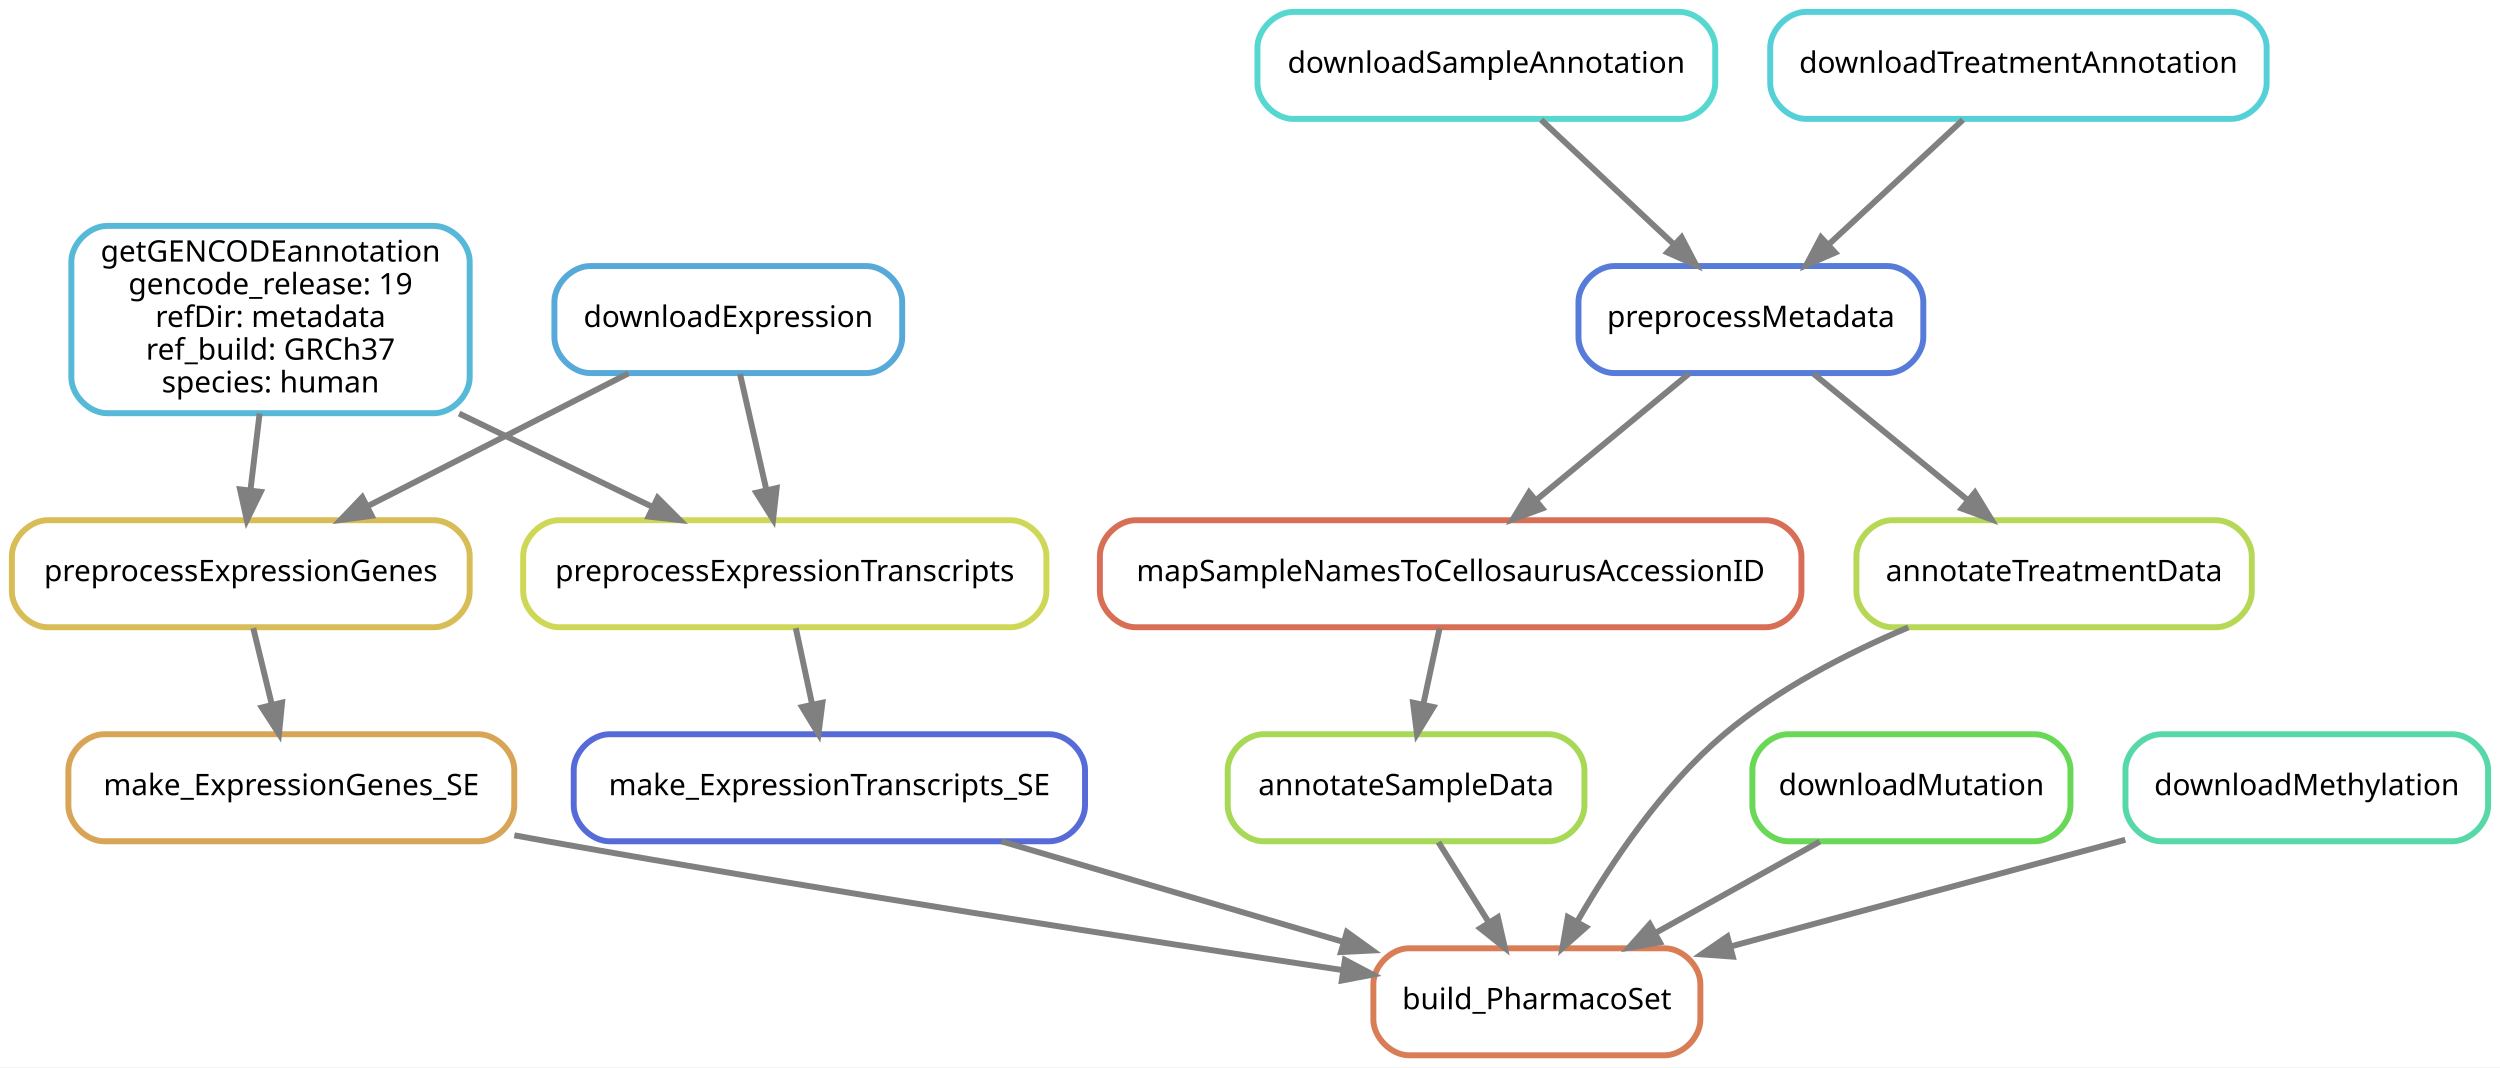
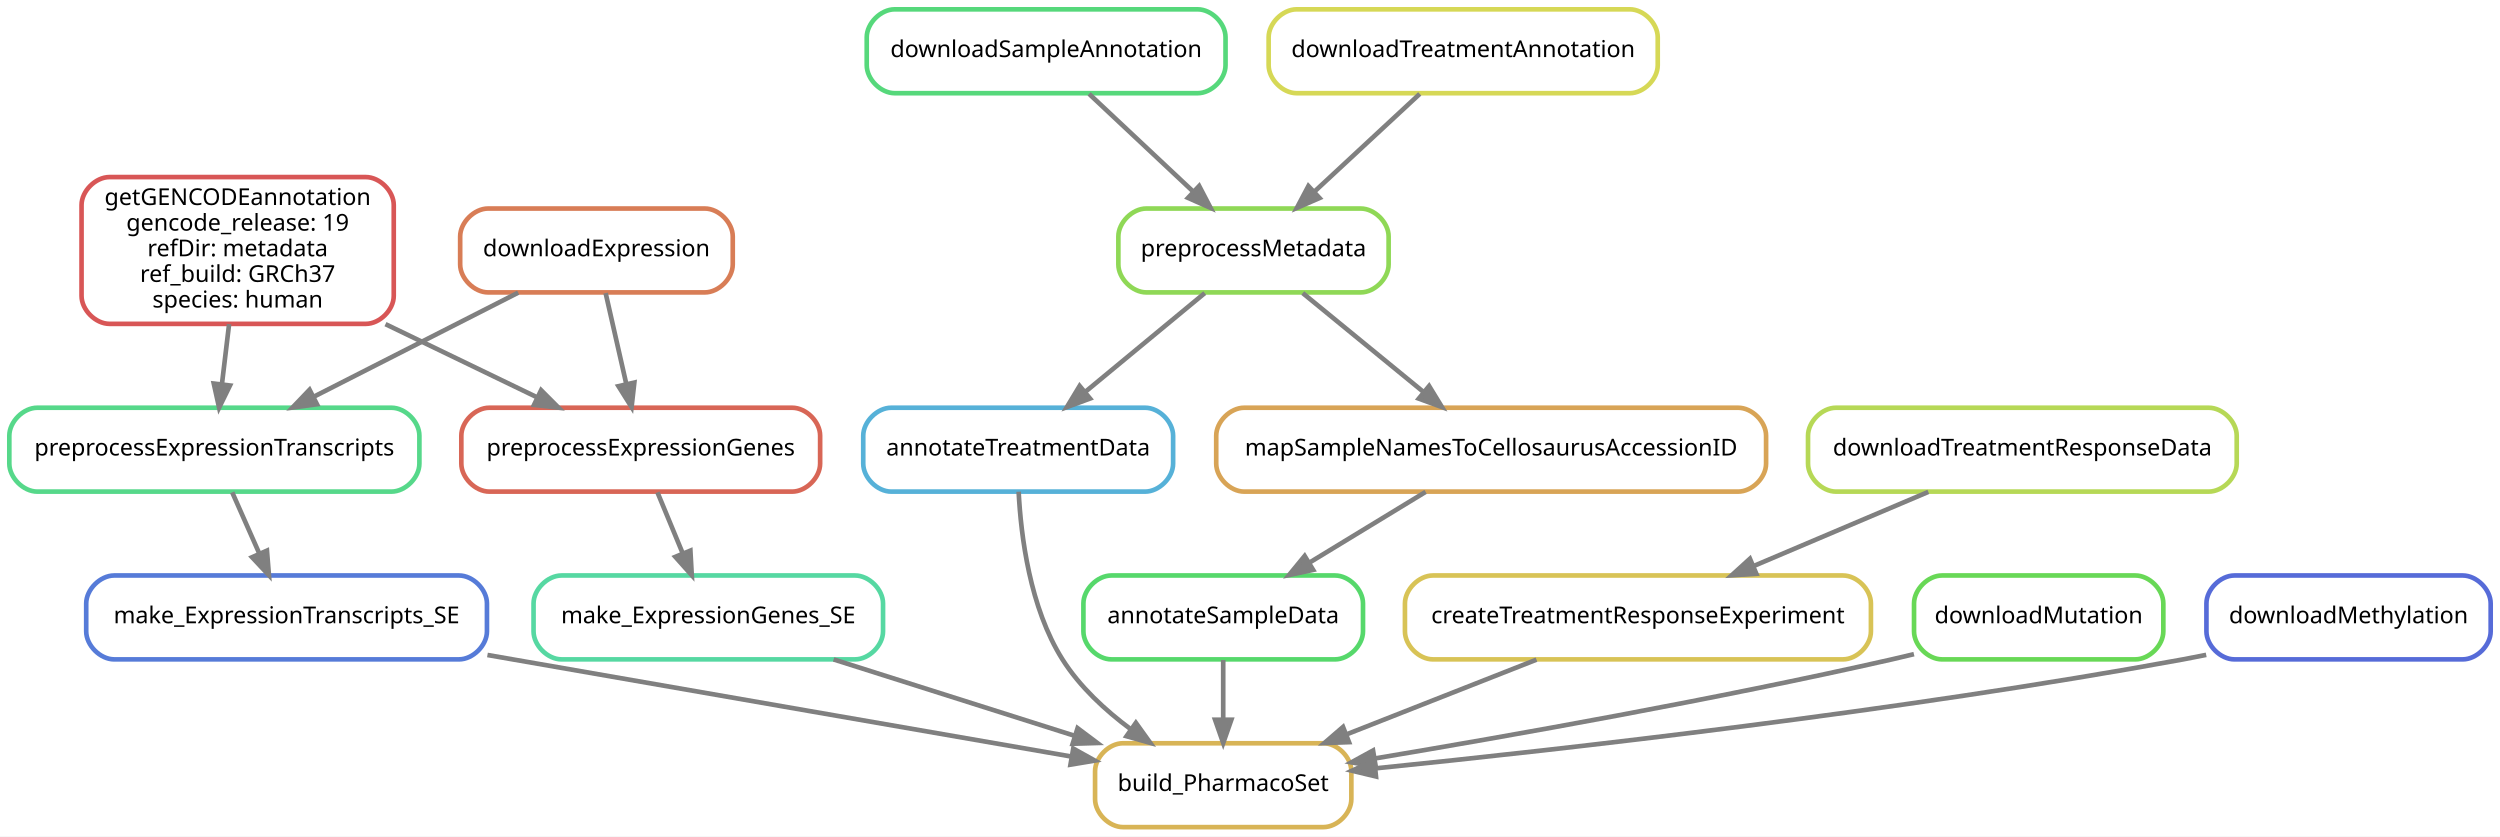
- <svg xmlns="http://www.w3.org/2000/svg" width="841pt" height="359pt" viewBox="0.00 0.00 841.00 359.00">
+ <svg xmlns="http://www.w3.org/2000/svg" width="1073pt" height="359pt" viewBox="0.00 0.00 1073.00 359.00">
  <g id="graph0" class="graph" transform="scale(1 1) rotate(0) translate(4 355)">
-     <polygon fill="white" stroke="transparent" points="-4,4 -4,-355 837,-355 837,4 -4,4" />
+     <polygon fill="white" stroke="transparent" points="-4,4 -4,-355 1069,-355 1069,4 -4,4" />
    <g id="node1" class="node">
-       <path fill="none" stroke="#d87d56" stroke-width="2" d="M556,-36C556,-36 470,-36 470,-36 464,-36 458,-30 458,-24 458,-24 458,-12 458,-12 458,-6 464,0 470,0 470,0 556,0 556,0 562,0 568,-6 568,-12 568,-12 568,-24 568,-24 568,-30 562,-36 556,-36" />
-       <text text-anchor="middle" x="513" y="-15.5" font-family="sans" font-size="10.00">build_PharmacoSet</text>
+       <path fill="none" stroke="#d8b456" stroke-width="2" d="M564,-36C564,-36 478,-36 478,-36 472,-36 466,-30 466,-24 466,-24 466,-12 466,-12 466,-6 472,0 478,0 478,0 564,0 564,0 570,0 576,-6 576,-12 576,-12 576,-24 576,-24 576,-30 570,-36 564,-36" />
+       <text text-anchor="middle" x="521" y="-15.5" font-family="sans" font-size="10.00">build_PharmacoSet</text>
    </g>
    <g id="node2" class="node">
-       <path fill="none" stroke="#d8a456" stroke-width="2" d="M157,-108C157,-108 31,-108 31,-108 25,-108 19,-102 19,-96 19,-96 19,-84 19,-84 19,-78 25,-72 31,-72 31,-72 157,-72 157,-72 163,-72 169,-78 169,-84 169,-84 169,-96 169,-96 169,-102 163,-108 157,-108" />
-       <text text-anchor="middle" x="94" y="-87.5" font-family="sans" font-size="10.00">make_ExpressionGenes_SE</text>
+       <path fill="none" stroke="#56d8a2" stroke-width="2" d="M363,-108C363,-108 237,-108 237,-108 231,-108 225,-102 225,-96 225,-96 225,-84 225,-84 225,-78 231,-72 237,-72 237,-72 363,-72 363,-72 369,-72 375,-78 375,-84 375,-84 375,-96 375,-96 375,-102 369,-108 363,-108" />
+       <text text-anchor="middle" x="300" y="-87.5" font-family="sans" font-size="10.00">make_ExpressionGenes_SE</text>
    </g>
    <g id="edge1" class="edge">
-       <path fill="none" stroke="grey" stroke-width="2" d="M169.01,-74C172.73,-73.31 176.4,-72.64 180,-72 272.78,-55.45 380.55,-38.76 447.78,-28.64" />
-       <polygon fill="grey" stroke="grey" stroke-width="2" points="448.43,-32.09 457.8,-27.14 447.39,-25.16 448.43,-32.09" />
+       <path fill="none" stroke="grey" stroke-width="2" d="M353.78,-71.97C384.93,-62.1 424.32,-49.62 457.05,-39.25" />
+       <polygon fill="grey" stroke="grey" stroke-width="2" points="458.5,-42.47 466.98,-36.11 456.39,-35.79 458.5,-42.47" />
    </g>
    <g id="node3" class="node">
-       <path fill="none" stroke="#d8bc56" stroke-width="2" d="M142,-180C142,-180 12,-180 12,-180 6,-180 0,-174 0,-168 0,-168 0,-156 0,-156 0,-150 6,-144 12,-144 12,-144 142,-144 142,-144 148,-144 154,-150 154,-156 154,-156 154,-168 154,-168 154,-174 148,-180 142,-180" />
-       <text text-anchor="middle" x="77" y="-159.5" font-family="sans" font-size="10.00">preprocessExpressionGenes</text>
+       <path fill="none" stroke="#d86656" stroke-width="2" d="M336,-180C336,-180 206,-180 206,-180 200,-180 194,-174 194,-168 194,-168 194,-156 194,-156 194,-150 200,-144 206,-144 206,-144 336,-144 336,-144 342,-144 348,-150 348,-156 348,-156 348,-168 348,-168 348,-174 342,-180 336,-180" />
+       <text text-anchor="middle" x="271" y="-159.5" font-family="sans" font-size="10.00">preprocessExpressionGenes</text>
+     </g>
+     <g id="edge8" class="edge">
+       <path fill="none" stroke="grey" stroke-width="2" d="M278.17,-143.7C281.43,-135.81 285.37,-126.3 289,-117.55" />
+       <polygon fill="grey" stroke="grey" stroke-width="2" points="292.32,-118.68 292.91,-108.1 285.85,-116 292.32,-118.68" />
+     </g>
+     <g id="node4" class="node">
+       <path fill="none" stroke="#d87d56" stroke-width="2" d="M298.5,-265.5C298.5,-265.5 205.5,-265.5 205.5,-265.5 199.5,-265.5 193.5,-259.5 193.5,-253.5 193.5,-253.5 193.5,-241.5 193.5,-241.5 193.5,-235.5 199.5,-229.5 205.5,-229.5 205.5,-229.5 298.5,-229.5 298.5,-229.5 304.5,-229.5 310.5,-235.5 310.5,-241.5 310.5,-241.5 310.5,-253.5 310.5,-253.5 310.5,-259.5 304.5,-265.5 298.5,-265.5" />
+       <text text-anchor="middle" x="252" y="-245" font-family="sans" font-size="10.00">downloadExpression</text>
+     </g>
+     <g id="edge9" class="edge">
+       <path fill="none" stroke="grey" stroke-width="2" d="M255.94,-229.2C258.48,-218 261.86,-203.19 264.76,-190.41" />
+       <polygon fill="grey" stroke="grey" stroke-width="2" points="268.26,-190.81 267.07,-180.28 261.44,-189.25 268.26,-190.81" />
+     </g>
+     <g id="node7" class="node">
+       <path fill="none" stroke="#56d88a" stroke-width="2" d="M164,-180C164,-180 12,-180 12,-180 6,-180 0,-174 0,-168 0,-168 0,-156 0,-156 0,-150 6,-144 12,-144 12,-144 164,-144 164,-144 170,-144 176,-150 176,-156 176,-156 176,-168 176,-168 176,-174 170,-180 164,-180" />
+       <text text-anchor="middle" x="88" y="-159.5" font-family="sans" font-size="10.00">preprocessExpressionTranscripts</text>
+     </g>
+     <g id="edge12" class="edge">
+       <path fill="none" stroke="grey" stroke-width="2" d="M218.42,-229.4C192.99,-216.46 157.89,-198.58 130.5,-184.64" />
+       <polygon fill="grey" stroke="grey" stroke-width="2" points="132.04,-181.49 121.54,-180.08 128.86,-187.73 132.04,-181.49" />
+     </g>
+     <g id="node5" class="node">
+       <path fill="none" stroke="#d85656" stroke-width="2" d="M153,-279C153,-279 43,-279 43,-279 37,-279 31,-273 31,-267 31,-267 31,-228 31,-228 31,-222 37,-216 43,-216 43,-216 153,-216 153,-216 159,-216 165,-222 165,-228 165,-228 165,-267 165,-267 165,-273 159,-279 153,-279" />
+       <text text-anchor="middle" x="98" y="-267" font-family="sans" font-size="10.00">getGENCODEannotation</text>
+       <text text-anchor="middle" x="98" y="-256" font-family="sans" font-size="10.00">gencode_release: 19</text>
+       <text text-anchor="middle" x="98" y="-245" font-family="sans" font-size="10.00">refDir: metadata</text>
+       <text text-anchor="middle" x="98" y="-234" font-family="sans" font-size="10.00">ref_build: GRCh37</text>
+       <text text-anchor="middle" x="98" y="-223" font-family="sans" font-size="10.00">species: human</text>
+     </g>
+     <g id="edge10" class="edge">
+       <path fill="none" stroke="grey" stroke-width="2" d="M161.44,-215.88C183.08,-205.43 206.8,-193.98 226.62,-184.42" />
+       <polygon fill="grey" stroke="grey" stroke-width="2" points="228.24,-187.53 235.72,-180.03 225.2,-181.22 228.24,-187.53" />
+     </g>
+     <g id="edge13" class="edge">
+       <path fill="none" stroke="grey" stroke-width="2" d="M94.33,-215.88C93.33,-207.47 92.24,-198.4 91.26,-190.19" />
+       <polygon fill="grey" stroke="grey" stroke-width="2" points="94.7,-189.54 90.04,-180.03 87.75,-190.37 94.7,-189.54" />
+     </g>
+     <g id="node6" class="node">
+       <path fill="none" stroke="#567bd8" stroke-width="2" d="M193,-108C193,-108 45,-108 45,-108 39,-108 33,-102 33,-96 33,-96 33,-84 33,-84 33,-78 39,-72 45,-72 45,-72 193,-72 193,-72 199,-72 205,-78 205,-84 205,-84 205,-96 205,-96 205,-102 199,-108 193,-108" />
+       <text text-anchor="middle" x="119" y="-87.5" font-family="sans" font-size="10.00">make_ExpressionTranscripts_SE</text>
+     </g>
+     <g id="edge2" class="edge">
+       <path fill="none" stroke="grey" stroke-width="2" d="M205.21,-73.88C208.85,-73.25 212.46,-72.62 216,-72 298.75,-57.56 394.15,-41 455.9,-30.28" />
+       <polygon fill="grey" stroke="grey" stroke-width="2" points="456.64,-33.71 465.9,-28.55 455.45,-26.81 456.64,-33.71" />
+     </g>
+     <g id="edge11" class="edge">
+       <path fill="none" stroke="grey" stroke-width="2" d="M95.66,-143.7C99.19,-135.73 103.46,-126.1 107.37,-117.26" />
+       <polygon fill="grey" stroke="grey" stroke-width="2" points="110.58,-118.67 111.43,-108.1 104.18,-115.83 110.58,-118.67" />
+     </g>
+     <g id="node8" class="node">
+       <path fill="none" stroke="#56d86b" stroke-width="2" d="M569,-108C569,-108 473,-108 473,-108 467,-108 461,-102 461,-96 461,-96 461,-84 461,-84 461,-78 467,-72 473,-72 473,-72 569,-72 569,-72 575,-72 581,-78 581,-84 581,-84 581,-96 581,-96 581,-102 575,-108 569,-108" />
+       <text text-anchor="middle" x="521" y="-87.5" font-family="sans" font-size="10.00">annotateSampleData</text>
+     </g>
+     <g id="edge3" class="edge">
+       <path fill="none" stroke="grey" stroke-width="2" d="M521,-71.7C521,-63.98 521,-54.71 521,-46.11" />
+       <polygon fill="grey" stroke="grey" stroke-width="2" points="524.5,-46.1 521,-36.1 517.5,-46.1 524.5,-46.1" />
+     </g>
+     <g id="node9" class="node">
+       <path fill="none" stroke="#d8a456" stroke-width="2" d="M742,-180C742,-180 530,-180 530,-180 524,-180 518,-174 518,-168 518,-168 518,-156 518,-156 518,-150 524,-144 530,-144 530,-144 742,-144 742,-144 748,-144 754,-150 754,-156 754,-156 754,-168 754,-168 754,-174 748,-180 742,-180" />
+       <text text-anchor="middle" x="636" y="-159.5" font-family="sans" font-size="10.00">mapSampleNamesToCellosaurusAccessionID</text>
+     </g>
+     <g id="edge14" class="edge">
+       <path fill="none" stroke="grey" stroke-width="2" d="M607.87,-143.88C592.83,-134.72 574.13,-123.34 557.94,-113.48" />
+       <polygon fill="grey" stroke="grey" stroke-width="2" points="559.6,-110.4 549.24,-108.19 555.96,-116.38 559.6,-110.4" />
+     </g>
+     <g id="node10" class="node">
+       <path fill="none" stroke="#8fd856" stroke-width="2" d="M580,-265.5C580,-265.5 488,-265.5 488,-265.5 482,-265.5 476,-259.5 476,-253.5 476,-253.5 476,-241.5 476,-241.5 476,-235.5 482,-229.5 488,-229.5 488,-229.5 580,-229.5 580,-229.5 586,-229.5 592,-235.5 592,-241.5 592,-241.5 592,-253.5 592,-253.5 592,-259.5 586,-265.5 580,-265.5" />
+       <text text-anchor="middle" x="534" y="-245" font-family="sans" font-size="10.00">preprocessMetadata</text>
+     </g>
+     <g id="edge15" class="edge">
+       <path fill="none" stroke="grey" stroke-width="2" d="M555.13,-229.2C570.18,-216.88 590.58,-200.19 607.12,-186.64" />
+       <polygon fill="grey" stroke="grey" stroke-width="2" points="609.37,-189.32 614.89,-180.28 604.94,-183.91 609.37,-189.32" />
+     </g>
+     <g id="node13" class="node">
+       <path fill="none" stroke="#56b1d8" stroke-width="2" d="M487.5,-180C487.5,-180 378.5,-180 378.5,-180 372.5,-180 366.5,-174 366.5,-168 366.5,-168 366.5,-156 366.5,-156 366.5,-150 372.5,-144 378.5,-144 378.5,-144 487.5,-144 487.5,-144 493.5,-144 499.5,-150 499.5,-156 499.5,-156 499.5,-168 499.5,-168 499.5,-174 493.5,-180 487.5,-180" />
+       <text text-anchor="middle" x="433" y="-159.5" font-family="sans" font-size="10.00">annotateTreatmentData</text>
+     </g>
+     <g id="edge18" class="edge">
+       <path fill="none" stroke="grey" stroke-width="2" d="M513.07,-229.2C498.31,-217 478.35,-200.49 462.04,-187.01" />
+       <polygon fill="grey" stroke="grey" stroke-width="2" points="463.84,-183.95 453.9,-180.28 459.38,-189.35 463.84,-183.95" />
+     </g>
+     <g id="node11" class="node">
+       <path fill="none" stroke="#56d87b" stroke-width="2" d="M510,-351C510,-351 380,-351 380,-351 374,-351 368,-345 368,-339 368,-339 368,-327 368,-327 368,-321 374,-315 380,-315 380,-315 510,-315 510,-315 516,-315 522,-321 522,-327 522,-327 522,-339 522,-339 522,-345 516,-351 510,-351" />
+       <text text-anchor="middle" x="445" y="-330.5" font-family="sans" font-size="10.00">downloadSampleAnnotation</text>
+     </g>
+     <g id="edge16" class="edge">
+       <path fill="none" stroke="grey" stroke-width="2" d="M463.44,-314.7C476.33,-302.61 493.72,-286.29 508.01,-272.88" />
+       <polygon fill="grey" stroke="grey" stroke-width="2" points="510.68,-275.17 515.58,-265.78 505.9,-270.07 510.68,-275.17" />
+     </g>
+     <g id="node12" class="node">
+       <path fill="none" stroke="#d6d856" stroke-width="2" d="M695.5,-351C695.5,-351 552.5,-351 552.5,-351 546.5,-351 540.5,-345 540.5,-339 540.5,-339 540.5,-327 540.5,-327 540.5,-321 546.5,-315 552.5,-315 552.5,-315 695.5,-315 695.5,-315 701.5,-315 707.5,-321 707.5,-327 707.5,-327 707.5,-339 707.5,-339 707.5,-345 701.5,-351 695.5,-351" />
+       <text text-anchor="middle" x="624" y="-330.5" font-family="sans" font-size="10.00">downloadTreatmentAnnotation</text>
+     </g>
+     <g id="edge17" class="edge">
+       <path fill="none" stroke="grey" stroke-width="2" d="M605.35,-314.7C592.32,-302.61 574.73,-286.29 560.28,-272.88" />
+       <polygon fill="grey" stroke="grey" stroke-width="2" points="562.34,-270.01 552.62,-265.78 557.57,-275.15 562.34,-270.01" />
+     </g>
+     <g id="edge4" class="edge">
+       <path fill="none" stroke="grey" stroke-width="2" d="M433.2,-143.96C434.17,-125.02 438,-94.18 452,-72 459.39,-60.29 470.33,-50.18 481.33,-42.01" />
+       <polygon fill="grey" stroke="grey" stroke-width="2" points="483.52,-44.76 489.7,-36.15 479.5,-39.02 483.52,-44.76" />
+     </g>
+     <g id="node14" class="node">
+       <path fill="none" stroke="#d8c356" stroke-width="2" d="M787,-108C787,-108 611,-108 611,-108 605,-108 599,-102 599,-96 599,-96 599,-84 599,-84 599,-78 605,-72 611,-72 611,-72 787,-72 787,-72 793,-72 799,-78 799,-84 799,-84 799,-96 799,-96 799,-102 793,-108 787,-108" />
+       <text text-anchor="middle" x="699" y="-87.5" font-family="sans" font-size="10.00">createTreatmentResponseExperiment</text>
+     </g>
+     <g id="edge5" class="edge">
+       <path fill="none" stroke="grey" stroke-width="2" d="M655.46,-71.88C630.8,-62.18 599.78,-49.98 573.75,-39.74" />
+       <polygon fill="grey" stroke="grey" stroke-width="2" points="574.99,-36.47 564.4,-36.07 572.43,-42.99 574.99,-36.47" />
+     </g>
+     <g id="node15" class="node">
+       <path fill="none" stroke="#b6d856" stroke-width="2" d="M944,-180C944,-180 784,-180 784,-180 778,-180 772,-174 772,-168 772,-168 772,-156 772,-156 772,-150 778,-144 784,-144 784,-144 944,-144 944,-144 950,-144 956,-150 956,-156 956,-156 956,-168 956,-168 956,-174 950,-180 944,-180" />
+       <text text-anchor="middle" x="864" y="-159.5" font-family="sans" font-size="10.00">downloadTreatmentResponseData</text>
+     </g>
+     <g id="edge19" class="edge">
+       <path fill="none" stroke="grey" stroke-width="2" d="M823.64,-143.88C800.98,-134.26 772.53,-122.19 748.53,-112.01" />
+       <polygon fill="grey" stroke="grey" stroke-width="2" points="749.81,-108.75 739.23,-108.07 747.07,-115.2 749.81,-108.75" />
+     </g>
+     <g id="node16" class="node">
+       <path fill="none" stroke="#68d856" stroke-width="2" d="M912.5,-108C912.5,-108 829.5,-108 829.5,-108 823.5,-108 817.5,-102 817.5,-96 817.5,-96 817.5,-84 817.5,-84 817.5,-78 823.5,-72 829.5,-72 829.5,-72 912.5,-72 912.5,-72 918.5,-72 924.5,-78 924.5,-84 924.5,-84 924.5,-96 924.5,-96 924.5,-102 918.5,-108 912.5,-108" />
+       <text text-anchor="middle" x="871" y="-87.5" font-family="sans" font-size="10.00">downloadMutation</text>
+     </g>
+     <g id="edge6" class="edge">
+       <path fill="none" stroke="grey" stroke-width="2" d="M817.46,-74.24C814.26,-73.45 811.09,-72.7 808,-72 732.37,-54.84 644.58,-39.26 586.21,-29.49" />
+       <polygon fill="grey" stroke="grey" stroke-width="2" points="586.46,-25.99 576.02,-27.8 585.31,-32.89 586.46,-25.99" />
+     </g>
+     <g id="node17" class="node">
+       <path fill="none" stroke="#566bd8" stroke-width="2" d="M1053,-108C1053,-108 955,-108 955,-108 949,-108 943,-102 943,-96 943,-96 943,-84 943,-84 943,-78 949,-72 955,-72 955,-72 1053,-72 1053,-72 1059,-72 1065,-78 1065,-84 1065,-84 1065,-96 1065,-96 1065,-102 1059,-108 1053,-108" />
+       <text text-anchor="middle" x="1004" y="-87.5" font-family="sans" font-size="10.00">downloadMethylation</text>
    </g>
    <g id="edge7" class="edge">
-       <path fill="none" stroke="grey" stroke-width="2" d="M81.2,-143.7C83.1,-135.9 85.38,-126.51 87.48,-117.83" />
-       <polygon fill="grey" stroke="grey" stroke-width="2" points="90.89,-118.65 89.85,-108.1 84.08,-117 90.89,-118.65" />
-     </g>
-     <g id="node4" class="node">
-       <path fill="none" stroke="#56a9d8" stroke-width="2" d="M287.5,-265.5C287.5,-265.5 194.5,-265.5 194.5,-265.5 188.5,-265.5 182.5,-259.5 182.5,-253.5 182.5,-253.5 182.5,-241.5 182.5,-241.5 182.5,-235.5 188.5,-229.5 194.5,-229.5 194.5,-229.5 287.5,-229.5 287.5,-229.5 293.5,-229.5 299.5,-235.5 299.5,-241.5 299.5,-241.5 299.5,-253.5 299.5,-253.5 299.5,-259.5 293.5,-265.5 287.5,-265.5" />
-       <text text-anchor="middle" x="241" y="-245" font-family="sans" font-size="10.00">downloadExpression</text>
-     </g>
-     <g id="edge8" class="edge">
-       <path fill="none" stroke="grey" stroke-width="2" d="M207.42,-229.4C181.99,-216.46 146.89,-198.58 119.5,-184.64" />
-       <polygon fill="grey" stroke="grey" stroke-width="2" points="121.04,-181.49 110.54,-180.08 117.86,-187.73 121.04,-181.49" />
-     </g>
-     <g id="node7" class="node">
-       <path fill="none" stroke="#ced856" stroke-width="2" d="M336,-180C336,-180 184,-180 184,-180 178,-180 172,-174 172,-168 172,-168 172,-156 172,-156 172,-150 178,-144 184,-144 184,-144 336,-144 336,-144 342,-144 348,-150 348,-156 348,-156 348,-168 348,-168 348,-174 342,-180 336,-180" />
-       <text text-anchor="middle" x="260" y="-159.5" font-family="sans" font-size="10.00">preprocessExpressionTranscripts</text>
-     </g>
-     <g id="edge11" class="edge">
-       <path fill="none" stroke="grey" stroke-width="2" d="M244.94,-229.2C247.48,-218 250.86,-203.19 253.76,-190.41" />
-       <polygon fill="grey" stroke="grey" stroke-width="2" points="257.26,-190.81 256.07,-180.28 250.44,-189.25 257.26,-190.81" />
-     </g>
-     <g id="node5" class="node">
-       <path fill="none" stroke="#56b9d8" stroke-width="2" d="M142,-279C142,-279 32,-279 32,-279 26,-279 20,-273 20,-267 20,-267 20,-228 20,-228 20,-222 26,-216 32,-216 32,-216 142,-216 142,-216 148,-216 154,-222 154,-228 154,-228 154,-267 154,-267 154,-273 148,-279 142,-279" />
-       <text text-anchor="middle" x="87" y="-267" font-family="sans" font-size="10.00">getGENCODEannotation</text>
-       <text text-anchor="middle" x="87" y="-256" font-family="sans" font-size="10.00">gencode_release: 19</text>
-       <text text-anchor="middle" x="87" y="-245" font-family="sans" font-size="10.00">refDir: metadata</text>
-       <text text-anchor="middle" x="87" y="-234" font-family="sans" font-size="10.00">ref_build: GRCh37</text>
-       <text text-anchor="middle" x="87" y="-223" font-family="sans" font-size="10.00">species: human</text>
-     </g>
-     <g id="edge9" class="edge">
-       <path fill="none" stroke="grey" stroke-width="2" d="M83.33,-215.88C82.33,-207.47 81.24,-198.4 80.26,-190.19" />
-       <polygon fill="grey" stroke="grey" stroke-width="2" points="83.7,-189.54 79.04,-180.03 76.75,-190.37 83.7,-189.54" />
-     </g>
-     <g id="edge12" class="edge">
-       <path fill="none" stroke="grey" stroke-width="2" d="M150.44,-215.88C172.08,-205.43 195.8,-193.98 215.62,-184.42" />
-       <polygon fill="grey" stroke="grey" stroke-width="2" points="217.24,-187.53 224.72,-180.03 214.2,-181.22 217.24,-187.53" />
-     </g>
-     <g id="node6" class="node">
-       <path fill="none" stroke="#566bd8" stroke-width="2" d="M349,-108C349,-108 201,-108 201,-108 195,-108 189,-102 189,-96 189,-96 189,-84 189,-84 189,-78 195,-72 201,-72 201,-72 349,-72 349,-72 355,-72 361,-78 361,-84 361,-84 361,-96 361,-96 361,-102 355,-108 349,-108" />
-       <text text-anchor="middle" x="275" y="-87.5" font-family="sans" font-size="10.00">make_ExpressionTranscripts_SE</text>
-     </g>
-     <g id="edge2" class="edge">
-       <path fill="none" stroke="grey" stroke-width="2" d="M332.92,-71.97C367.63,-61.76 411.86,-48.75 447.79,-38.18" />
-       <polygon fill="grey" stroke="grey" stroke-width="2" points="449.09,-41.45 457.69,-35.27 447.11,-34.73 449.09,-41.45" />
-     </g>
-     <g id="edge10" class="edge">
-       <path fill="none" stroke="grey" stroke-width="2" d="M263.71,-143.7C265.36,-135.98 267.35,-126.71 269.19,-118.11" />
-       <polygon fill="grey" stroke="grey" stroke-width="2" points="272.66,-118.62 271.33,-108.1 265.82,-117.15 272.66,-118.62" />
-     </g>
-     <g id="node8" class="node">
-       <path fill="none" stroke="#a7d856" stroke-width="2" d="M517,-108C517,-108 421,-108 421,-108 415,-108 409,-102 409,-96 409,-96 409,-84 409,-84 409,-78 415,-72 421,-72 421,-72 517,-72 517,-72 523,-72 529,-78 529,-84 529,-84 529,-96 529,-96 529,-102 523,-108 517,-108" />
-       <text text-anchor="middle" x="469" y="-87.5" font-family="sans" font-size="10.00">annotateSampleData</text>
-     </g>
-     <g id="edge3" class="edge">
-       <path fill="none" stroke="grey" stroke-width="2" d="M479.88,-71.7C484.99,-63.56 491.2,-53.69 496.84,-44.7" />
-       <polygon fill="grey" stroke="grey" stroke-width="2" points="499.89,-46.43 502.25,-36.1 493.96,-42.71 499.89,-46.43" />
-     </g>
-     <g id="node9" class="node">
-       <path fill="none" stroke="#d86e56" stroke-width="2" d="M590,-180C590,-180 378,-180 378,-180 372,-180 366,-174 366,-168 366,-168 366,-156 366,-156 366,-150 372,-144 378,-144 378,-144 590,-144 590,-144 596,-144 602,-150 602,-156 602,-156 602,-168 602,-168 602,-174 596,-180 590,-180" />
-       <text text-anchor="middle" x="484" y="-159.5" font-family="sans" font-size="10.00">mapSampleNamesToCellosaurusAccessionID</text>
-     </g>
-     <g id="edge13" class="edge">
-       <path fill="none" stroke="grey" stroke-width="2" d="M480.29,-143.7C478.64,-135.98 476.65,-126.71 474.81,-118.11" />
-       <polygon fill="grey" stroke="grey" stroke-width="2" points="478.18,-117.15 472.67,-108.1 471.34,-118.62 478.18,-117.15" />
-     </g>
-     <g id="node10" class="node">
-       <path fill="none" stroke="#567bd8" stroke-width="2" d="M631,-265.5C631,-265.5 539,-265.5 539,-265.5 533,-265.5 527,-259.5 527,-253.5 527,-253.5 527,-241.5 527,-241.5 527,-235.5 533,-229.5 539,-229.5 539,-229.5 631,-229.5 631,-229.5 637,-229.5 643,-235.5 643,-241.5 643,-241.5 643,-253.5 643,-253.5 643,-259.5 637,-265.5 631,-265.5" />
-       <text text-anchor="middle" x="585" y="-245" font-family="sans" font-size="10.00">preprocessMetadata</text>
-     </g>
-     <g id="edge14" class="edge">
-       <path fill="none" stroke="grey" stroke-width="2" d="M564.07,-229.2C549.31,-217 529.35,-200.49 513.04,-187.01" />
-       <polygon fill="grey" stroke="grey" stroke-width="2" points="514.84,-183.95 504.9,-180.28 510.38,-189.35 514.84,-183.95" />
-     </g>
-     <g id="node13" class="node">
-       <path fill="none" stroke="#b6d856" stroke-width="2" d="M741.5,-180C741.5,-180 632.5,-180 632.5,-180 626.5,-180 620.5,-174 620.5,-168 620.5,-168 620.5,-156 620.5,-156 620.5,-150 626.5,-144 632.5,-144 632.5,-144 741.5,-144 741.5,-144 747.5,-144 753.5,-150 753.5,-156 753.5,-156 753.5,-168 753.5,-168 753.5,-174 747.5,-180 741.5,-180" />
-       <text text-anchor="middle" x="687" y="-159.5" font-family="sans" font-size="10.00">annotateTreatmentData</text>
-     </g>
-     <g id="edge17" class="edge">
-       <path fill="none" stroke="grey" stroke-width="2" d="M606.13,-229.2C621.18,-216.88 641.58,-200.19 658.12,-186.64" />
-       <polygon fill="grey" stroke="grey" stroke-width="2" points="660.37,-189.32 665.89,-180.28 655.94,-183.91 660.37,-189.32" />
-     </g>
-     <g id="node11" class="node">
-       <path fill="none" stroke="#56d8d0" stroke-width="2" d="M561,-351C561,-351 431,-351 431,-351 425,-351 419,-345 419,-339 419,-339 419,-327 419,-327 419,-321 425,-315 431,-315 431,-315 561,-315 561,-315 567,-315 573,-321 573,-327 573,-327 573,-339 573,-339 573,-345 567,-351 561,-351" />
-       <text text-anchor="middle" x="496" y="-330.5" font-family="sans" font-size="10.00">downloadSampleAnnotation</text>
-     </g>
-     <g id="edge15" class="edge">
-       <path fill="none" stroke="grey" stroke-width="2" d="M514.44,-314.7C527.33,-302.61 544.72,-286.29 559.01,-272.88" />
-       <polygon fill="grey" stroke="grey" stroke-width="2" points="561.68,-275.17 566.58,-265.78 556.9,-270.07 561.68,-275.17" />
-     </g>
-     <g id="node12" class="node">
-       <path fill="none" stroke="#56d0d8" stroke-width="2" d="M746.5,-351C746.5,-351 603.5,-351 603.5,-351 597.5,-351 591.5,-345 591.5,-339 591.5,-339 591.5,-327 591.5,-327 591.5,-321 597.5,-315 603.5,-315 603.5,-315 746.5,-315 746.5,-315 752.5,-315 758.5,-321 758.5,-327 758.5,-327 758.5,-339 758.5,-339 758.5,-345 752.5,-351 746.5,-351" />
-       <text text-anchor="middle" x="675" y="-330.5" font-family="sans" font-size="10.00">downloadTreatmentAnnotation</text>
-     </g>
-     <g id="edge16" class="edge">
-       <path fill="none" stroke="grey" stroke-width="2" d="M656.35,-314.7C643.32,-302.61 625.73,-286.29 611.28,-272.88" />
-       <polygon fill="grey" stroke="grey" stroke-width="2" points="613.34,-270.01 603.62,-265.78 608.57,-275.15 613.34,-270.01" />
-     </g>
-     <g id="edge4" class="edge">
-       <path fill="none" stroke="grey" stroke-width="2" d="M637.96,-143.95C617.4,-135.27 594.13,-123.27 576,-108 555.1,-90.39 537.73,-64.34 526.57,-44.96" />
-       <polygon fill="grey" stroke="grey" stroke-width="2" points="529.52,-43.08 521.59,-36.06 523.41,-46.49 529.52,-43.08" />
-     </g>
-     <g id="node14" class="node">
-       <path fill="none" stroke="#68d856" stroke-width="2" d="M680.5,-108C680.5,-108 597.5,-108 597.5,-108 591.5,-108 585.5,-102 585.5,-96 585.5,-96 585.5,-84 585.5,-84 585.5,-78 591.5,-72 597.5,-72 597.5,-72 680.5,-72 680.5,-72 686.5,-72 692.5,-78 692.5,-84 692.5,-84 692.5,-96 692.5,-96 692.5,-102 686.5,-108 680.5,-108" />
-       <text text-anchor="middle" x="639" y="-87.5" font-family="sans" font-size="10.00">downloadMutation</text>
-     </g>
-     <g id="edge5" class="edge">
-       <path fill="none" stroke="grey" stroke-width="2" d="M608.18,-71.88C591.55,-62.64 570.84,-51.13 552.98,-41.21" />
-       <polygon fill="grey" stroke="grey" stroke-width="2" points="554.38,-37.99 543.94,-36.19 550.98,-44.11 554.38,-37.99" />
-     </g>
-     <g id="node15" class="node">
-       <path fill="none" stroke="#56d8a9" stroke-width="2" d="M821,-108C821,-108 723,-108 723,-108 717,-108 711,-102 711,-96 711,-96 711,-84 711,-84 711,-78 717,-72 723,-72 723,-72 821,-72 821,-72 827,-72 833,-78 833,-84 833,-84 833,-96 833,-96 833,-102 827,-108 821,-108" />
-       <text text-anchor="middle" x="772" y="-87.5" font-family="sans" font-size="10.00">downloadMethylation</text>
-     </g>
-     <g id="edge6" class="edge">
-       <path fill="none" stroke="grey" stroke-width="2" d="M710.95,-72.5C671.02,-61.71 618.91,-47.62 578.18,-36.61" />
-       <polygon fill="grey" stroke="grey" stroke-width="2" points="578.91,-33.19 568.35,-33.96 577.09,-39.95 578.91,-33.19" />
+       <path fill="none" stroke="grey" stroke-width="2" d="M942.9,-73.93C939.56,-73.24 936.24,-72.59 933,-72 811.41,-49.69 667.92,-33.49 586.39,-25.23" />
+       <polygon fill="grey" stroke="grey" stroke-width="2" points="586.57,-21.73 576.27,-24.21 585.87,-28.69 586.57,-21.73" />
    </g>
  </g>
</svg>
